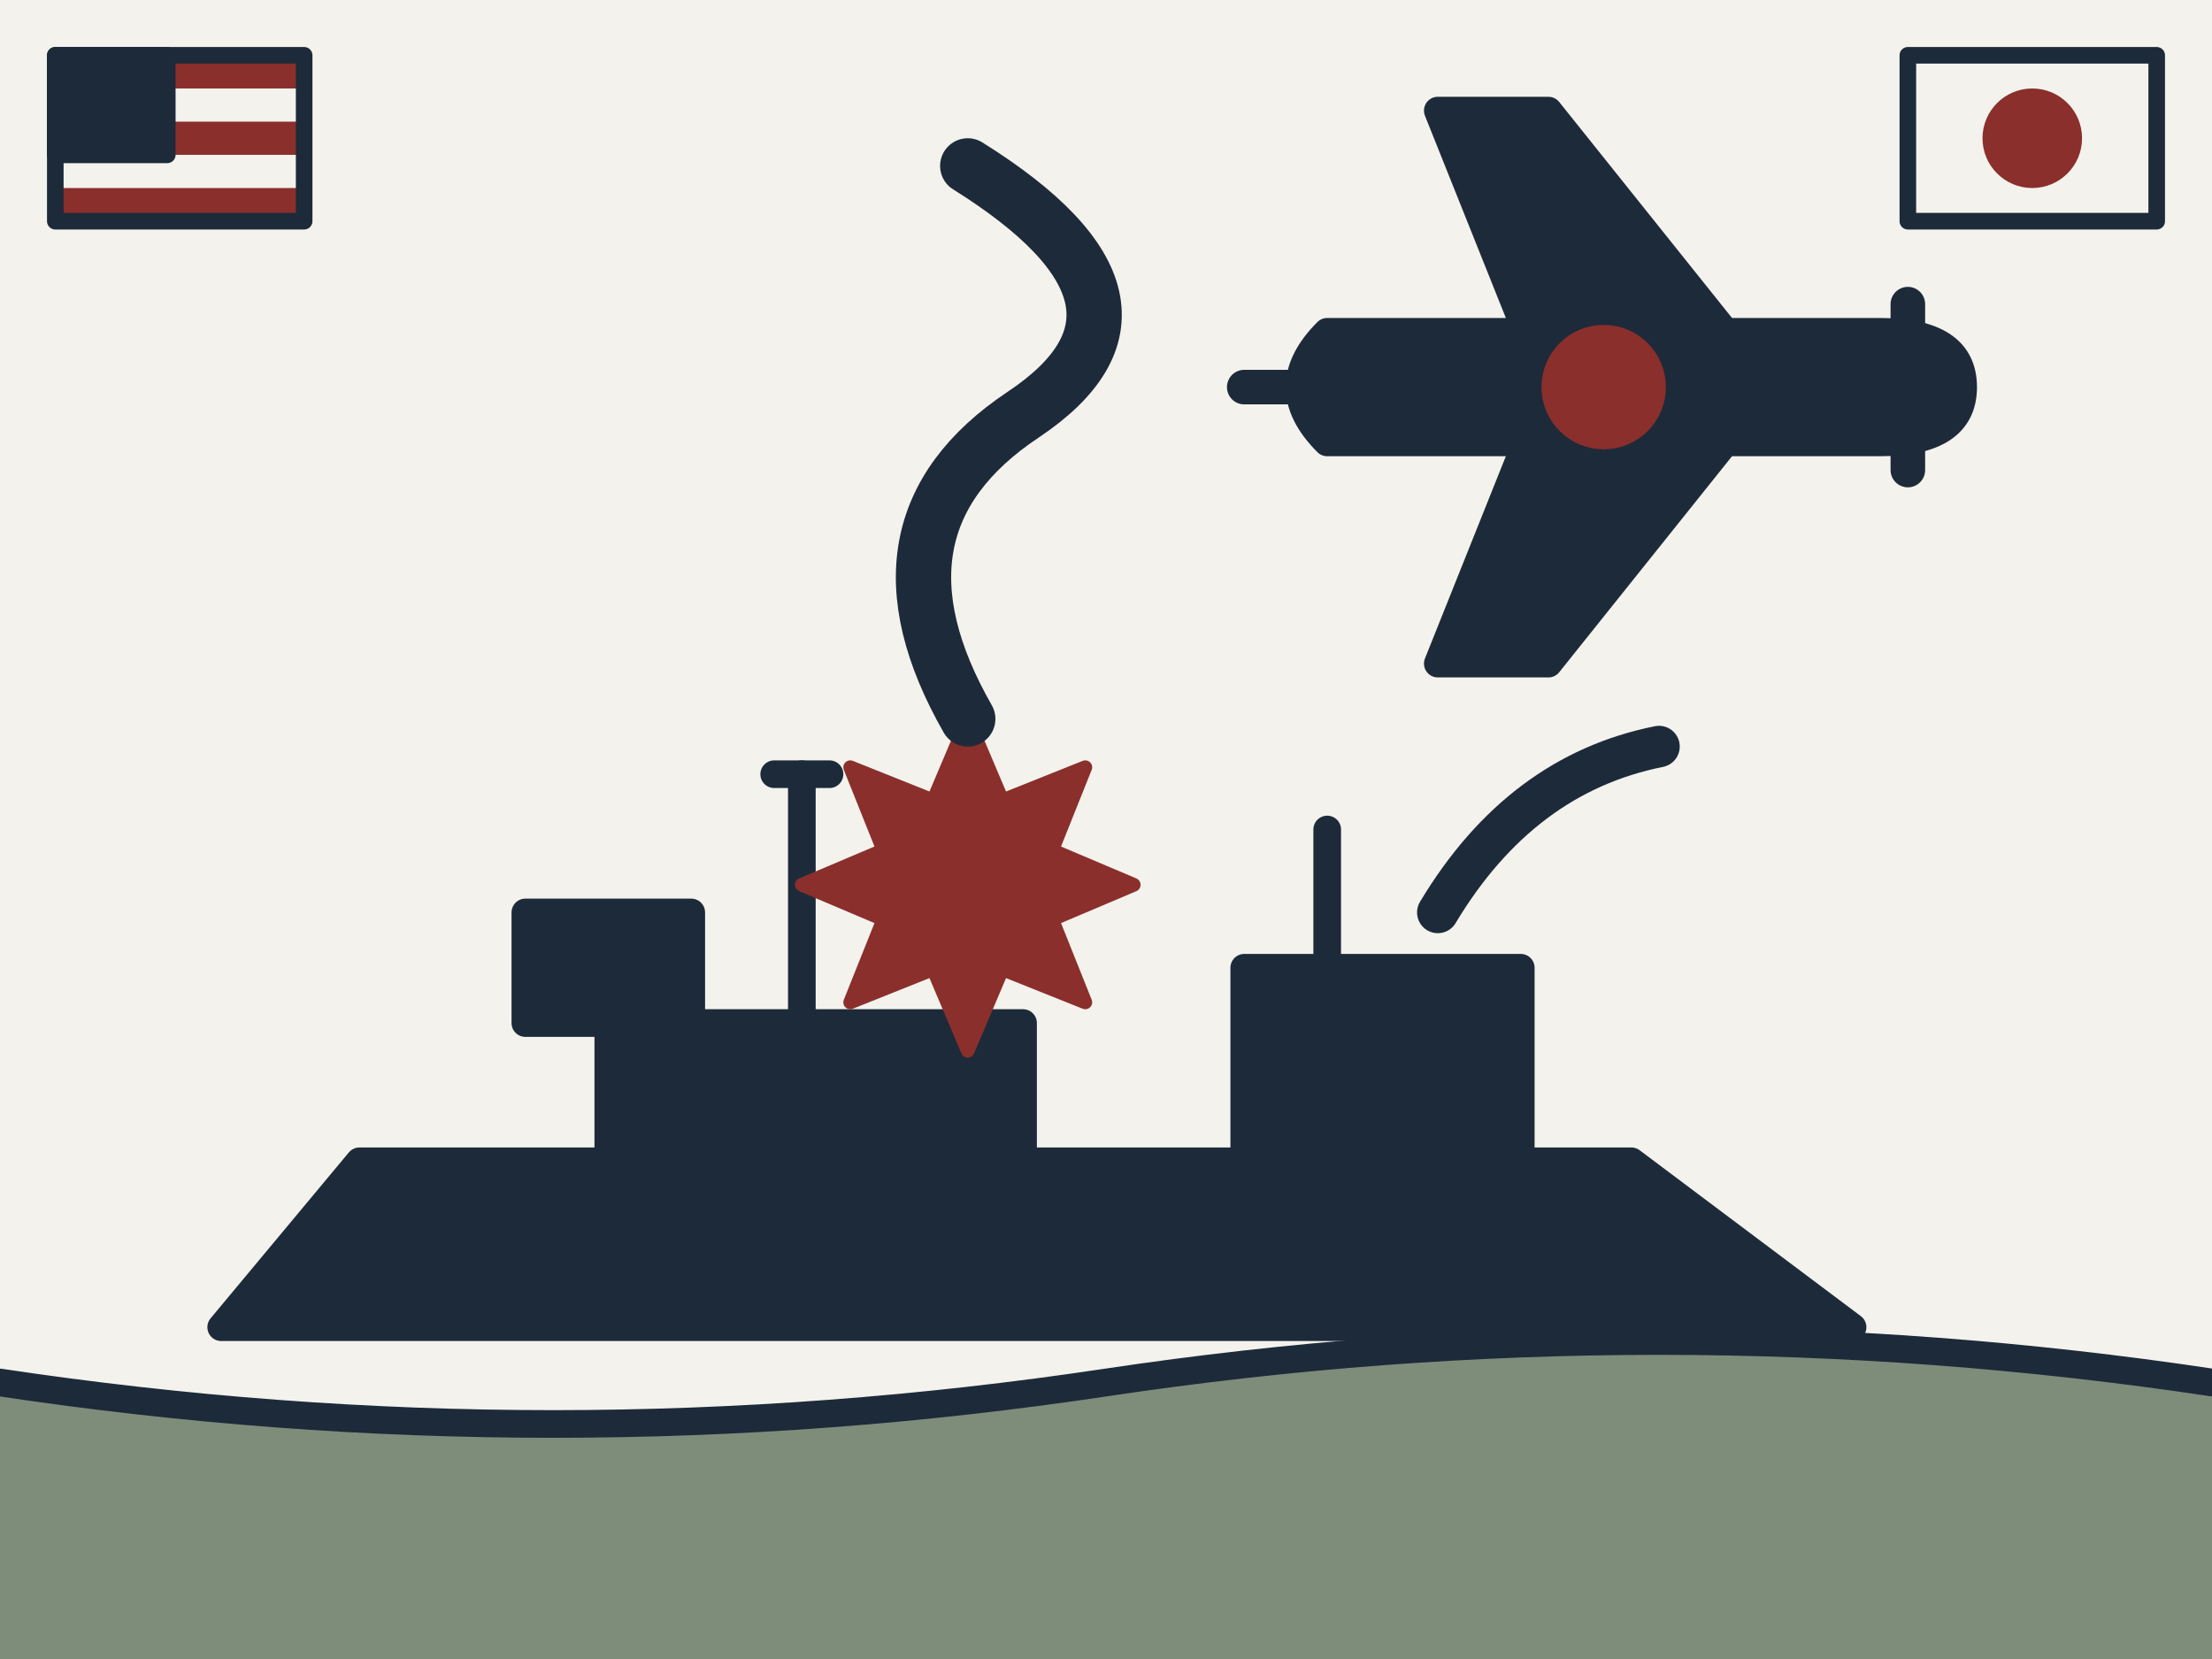
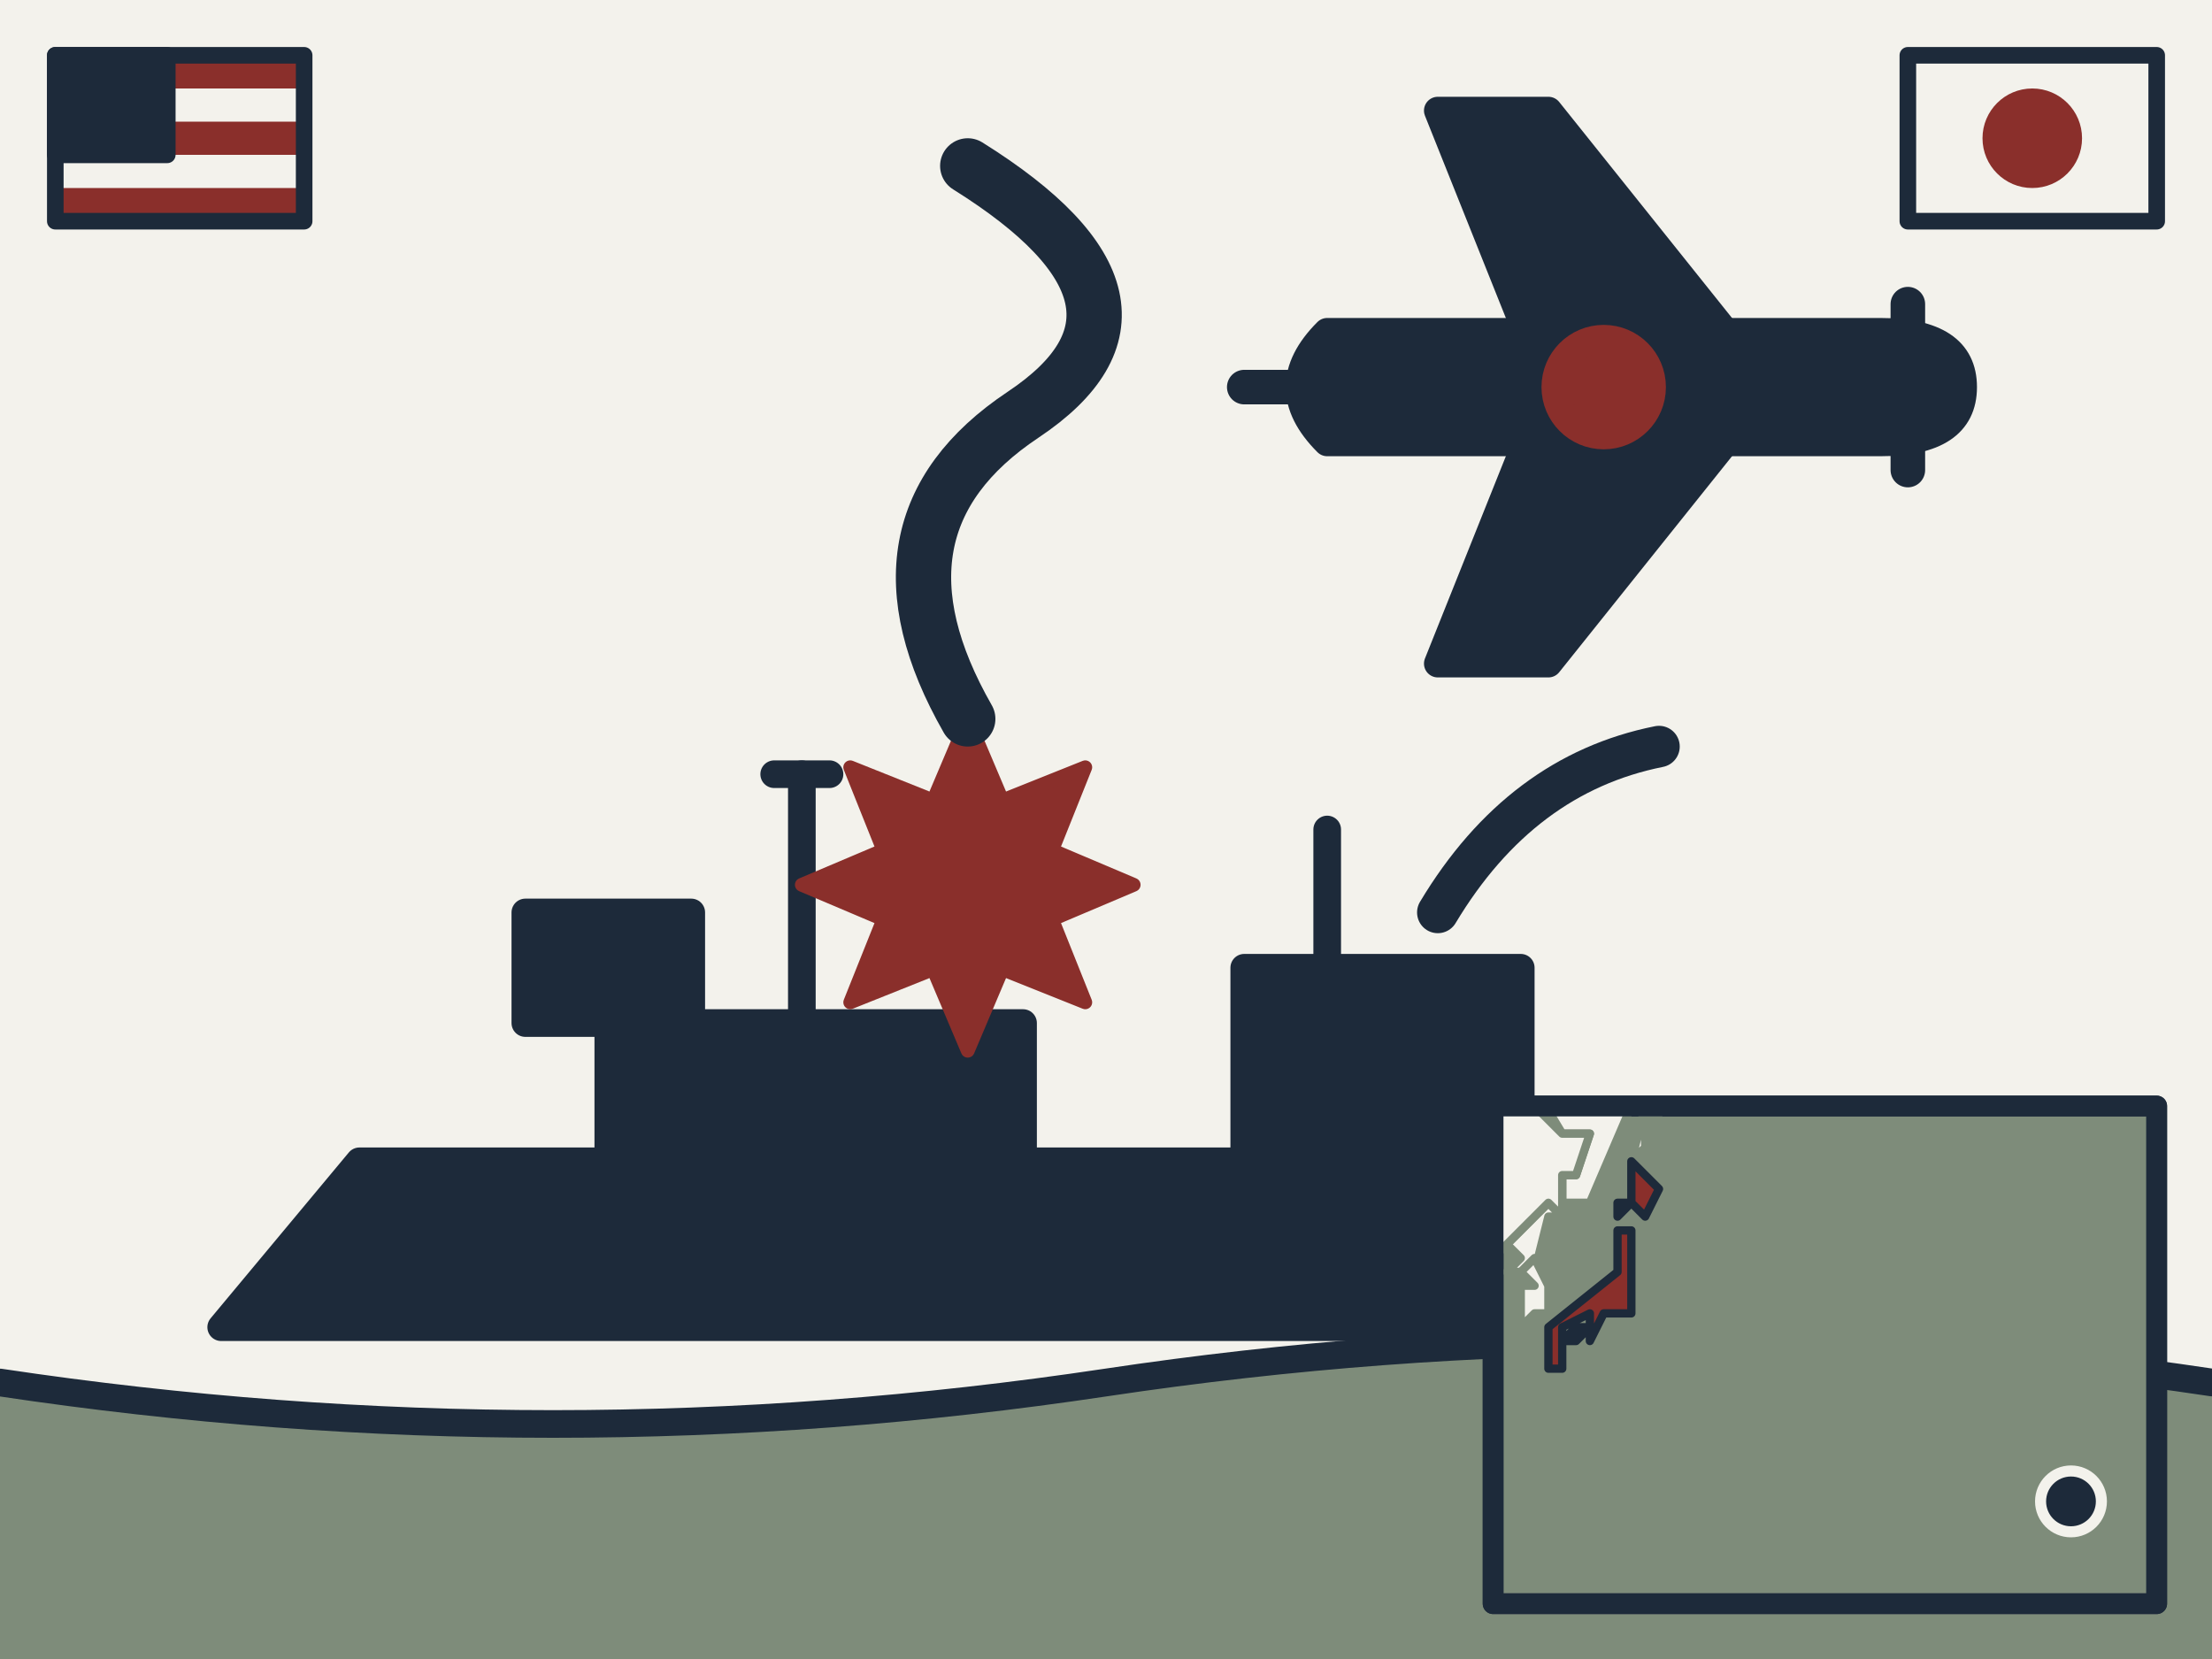
<svg xmlns="http://www.w3.org/2000/svg" viewBox="0 0 160 120" width="160" height="120">
  <rect width="160" height="120" fill="#f3f2ec" />
  <g fill="none" stroke="#1d2a3a" stroke-width="2" stroke-linejoin="round" stroke-linecap="round">
    <path d="M0 100q40 6 80 0t80 0V120H0z" fill="#7e8c7a" stroke="none" />
    <path d="M0 100q40 6 80 0t80 0" />
    <path d="M16 96l10-12h92l16 12z" fill="#1d2a3a" />
    <path d="M44 84V74h30v10M58 74V56M90 84V70h20v14" fill="#1d2a3a" />
    <rect x="38" y="66" width="12" height="8" fill="#1d2a3a" />
    <path d="M56 56h4M96 70V60" />
    <path d="M82.0 64.0L76.1 66.5L78.5 72.5L72.5 70.1L70.0 76.0L67.5 70.1L61.5 72.5L63.9 66.5L58.0 64.0L63.9 61.5L61.5 55.5L67.5 57.9L70.0 52.0L72.5 57.9L78.5 55.5L76.1 61.5z" fill="#8a2f2b" stroke="#8a2f2b" stroke-width="1" />
    <path d="M70 52q-8-14 4-22t-4-18" stroke="#1d2a3a" stroke-width="4" />
    <path d="M104 66q6-10 16-12" stroke-width="3" stroke="#1d2a3a" />
    <path d="M96 24h40q6 0 6 4t-6 4H96q-4-4 0-8z" fill="#1d2a3a" />
    <path d="M112 28l-8-20h8l16 20zM112 28l-8 20h8l16-20z" fill="#1d2a3a" />
    <path d="M138 22v12M96 28h-6" stroke-width="2.5" />
    <circle cx="116" cy="28" r="3.5" fill="#8a2f2b" stroke="#8a2f2b" />
    <g stroke-width="1.2" transform="translate(4 4)">
      <rect y="0.0" width="18" height="2.4" fill="#8a2f2b" stroke="none" />
      <rect y="2.4" width="18" height="2.4" fill="#f3f2ec" stroke="none" />
      <rect y="4.8" width="18" height="2.4" fill="#8a2f2b" stroke="none" />
      <rect y="7.2" width="18" height="2.4" fill="#f3f2ec" stroke="none" />
      <rect y="9.6" width="18" height="2.4" fill="#8a2f2b" stroke="none" />
      <rect width="8.1" height="7.2" fill="#1d2a3a" />
      <rect width="18" height="12" />
    </g>
    <g stroke-width="1.2" transform="translate(138 4)">
      <rect width="18" height="12" fill="#f3f2ec" />
      <circle cx="9.0" cy="6.0" r="3.6" fill="#8a2f2b" stroke="none" />
    </g>
+     <g transform="translate(108 80)">
+       <clipPath id="c0510">
+         <rect width="48" height="36" />
+       </clipPath>
+       <rect width="48" height="36" fill="#7e8c7a" stroke-width="1.5" />
+       <g clip-path="url(#c0510)" stroke="#7e8c7a" stroke-width="0.6">
+         <path d="M-3 4L-3 -3L30 -3L19 -3L18 -1L18 -3L17 -3L21 -3L7 -3L10 -3L10 0L7 7L5 7L5 8L5 5L6 5L7 2L5 2L2 -3L-1 -3L-1 0L-3 0L-3 1L-3 -3zM11 -3L12 1L11 1L11 3L10 4L11 0L10 -3z" fill="#f3f2ec" />
+         <path d="M5 8L4 8L3 12L1 12L2 11L1 10L4 7z" fill="#f3f2ec" />
+         <path d="M2 12L3 11L4 13L4 15L3 15L2 16L2 13L3 13z" fill="#f3f2ec" />
+         <path d="M-3 8L-3 1L-3 8L-3 4L-1 3L-3 2L-3 0L-1 0L-1 -3L2 -3L3 0L5 2L7 2L6 5L5 5L5 8L4 7L0 11L0 9L-1 10L-2 13L-1 12L0 13L-1 14L0 22L-3 27L-3 30z" fill="#f3f2ec" />
+         <path d="M0 32L0 36L1 36L1 37L0 36L-1 36L-1 31z" fill="#f3f2ec" />
+         <path d="M10 11L10 15L8 15L7 17L7 15L5 16L5 19L4 19L4 16L9 12L9 9L10 9zM12 6L11 8L10 7L9 8L9 7L10 7L10 4zM5 17L6 16L7 16L6 17L6 16L6 17z" fill="#8a2f2b" stroke="#1d2a3a" />
+         <circle cx="41.8" cy="28.6" r="2.2" fill="#1d2a3a" stroke="#f3f2ec" stroke-width="0.8" />
+       </g>
+       <rect width="48" height="36" fill="none" stroke-width="1.5" />
+     </g>
  </g>
</svg>
